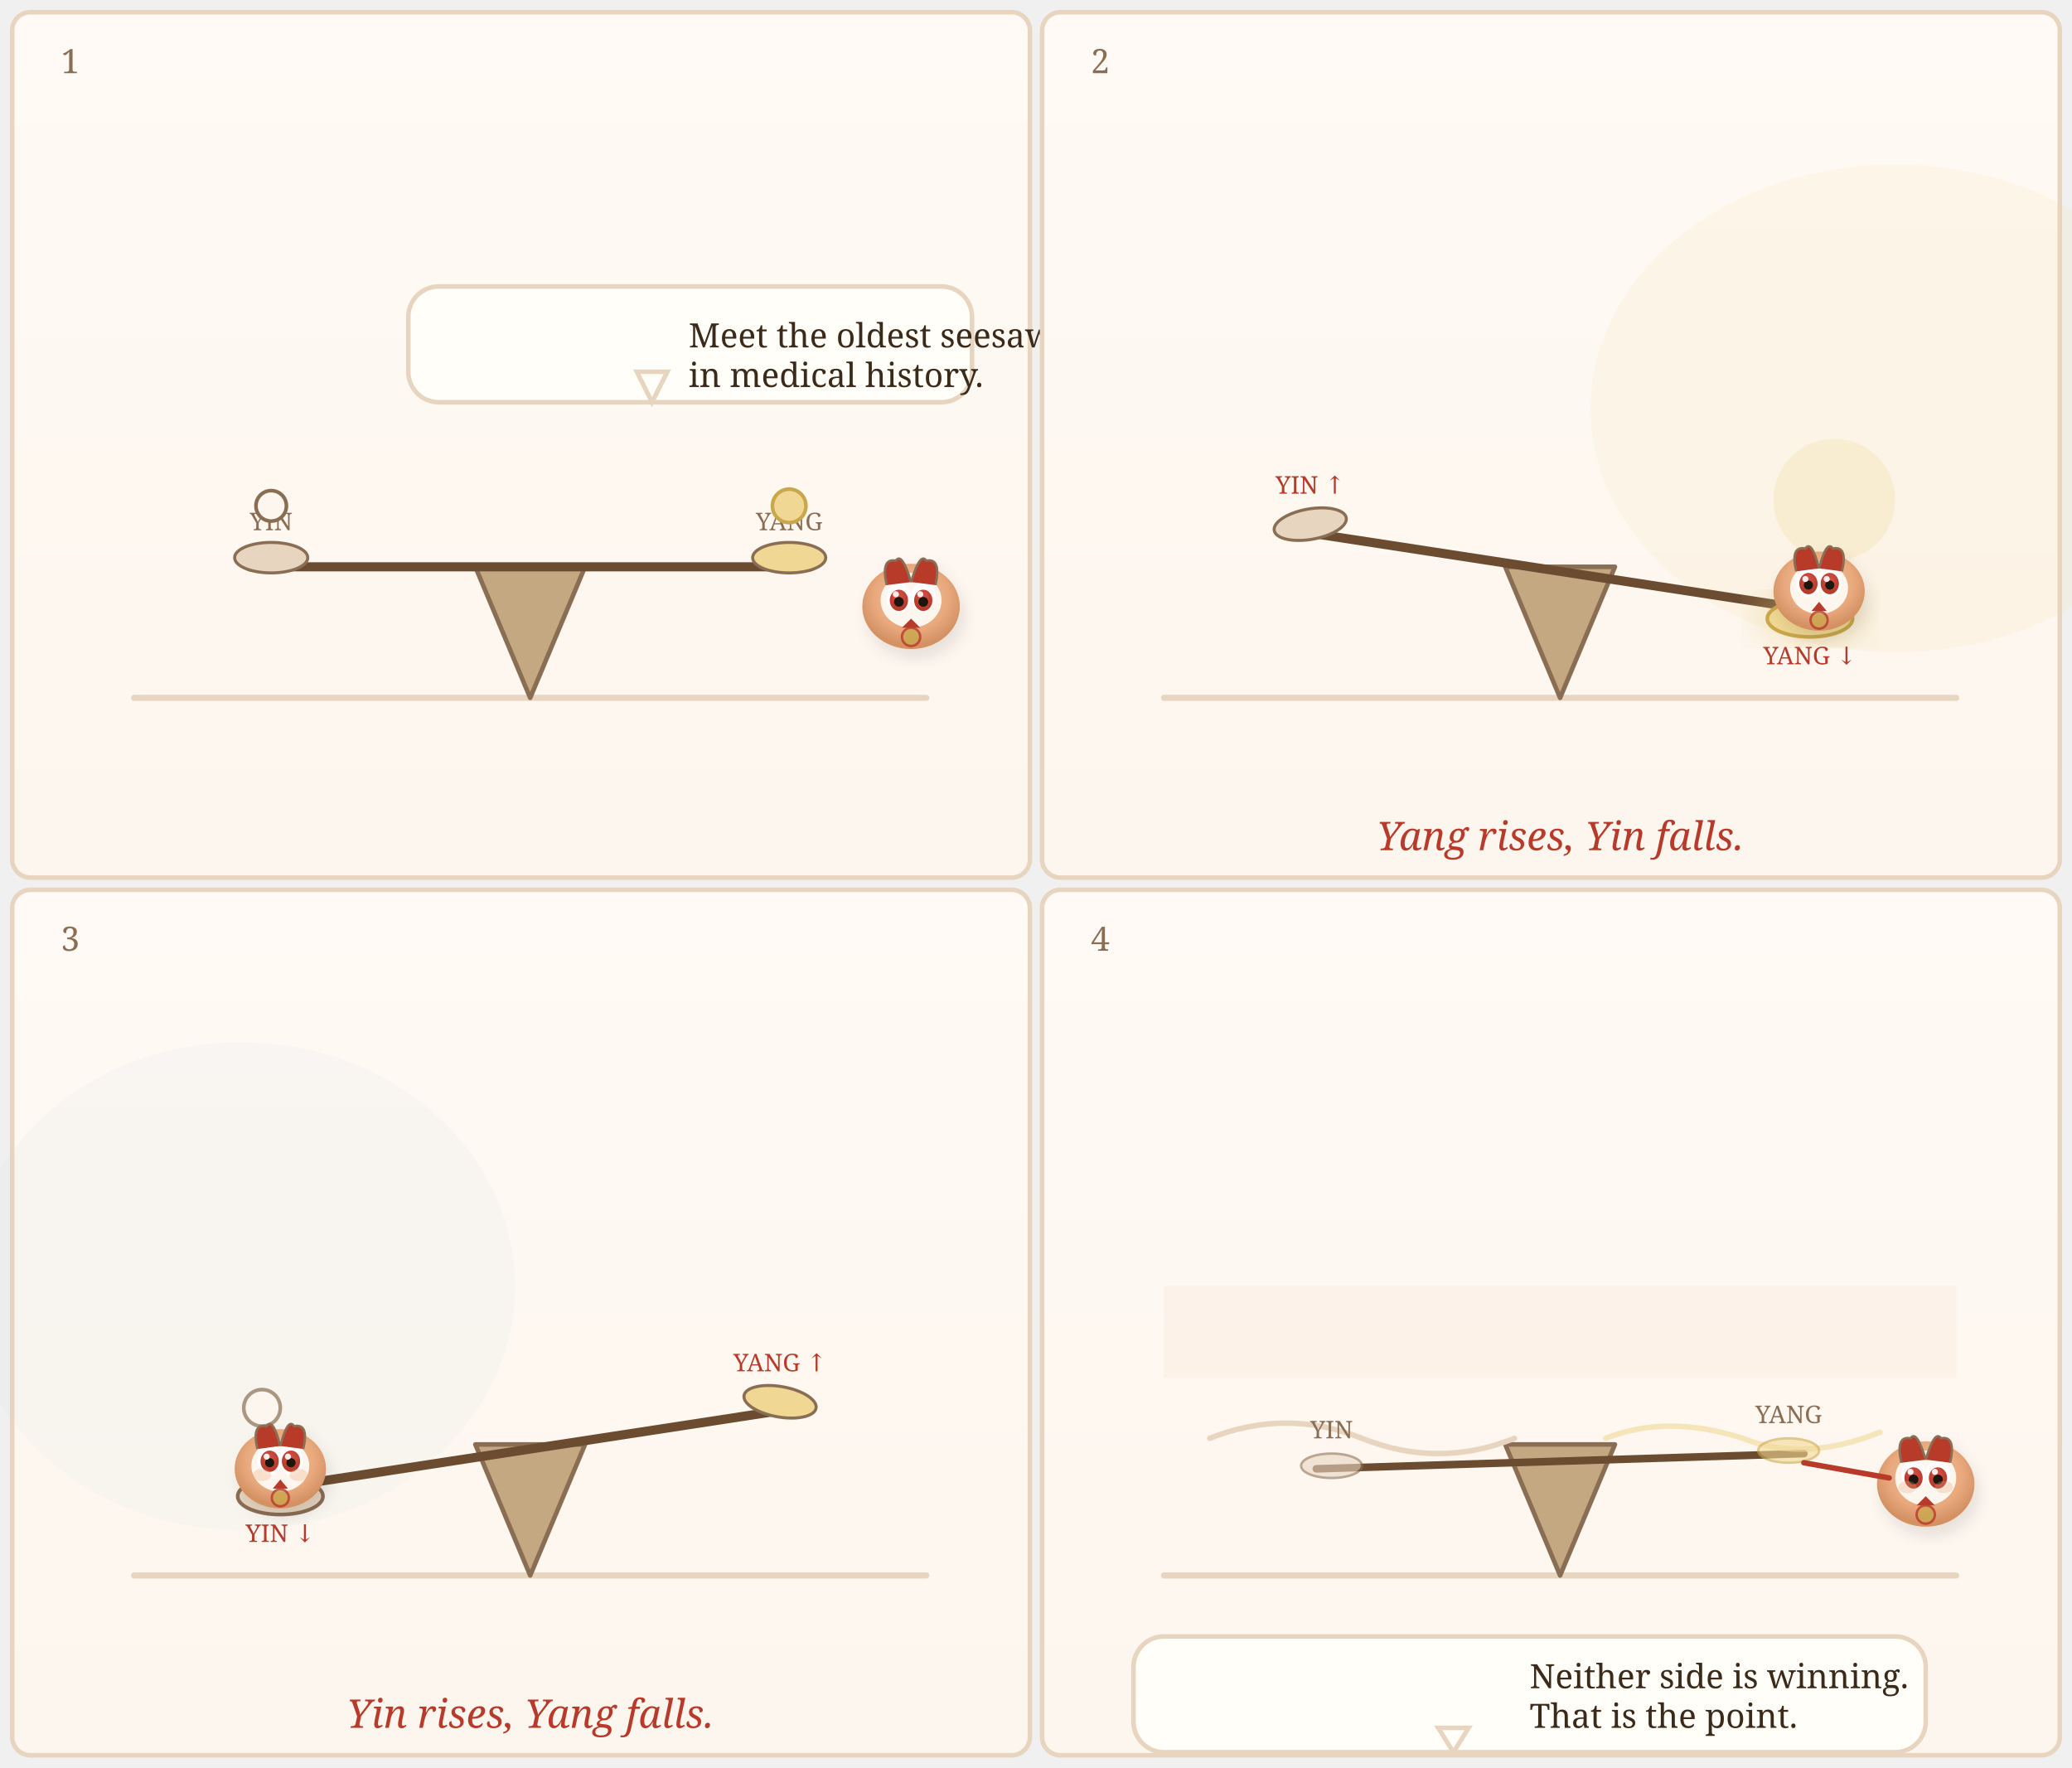
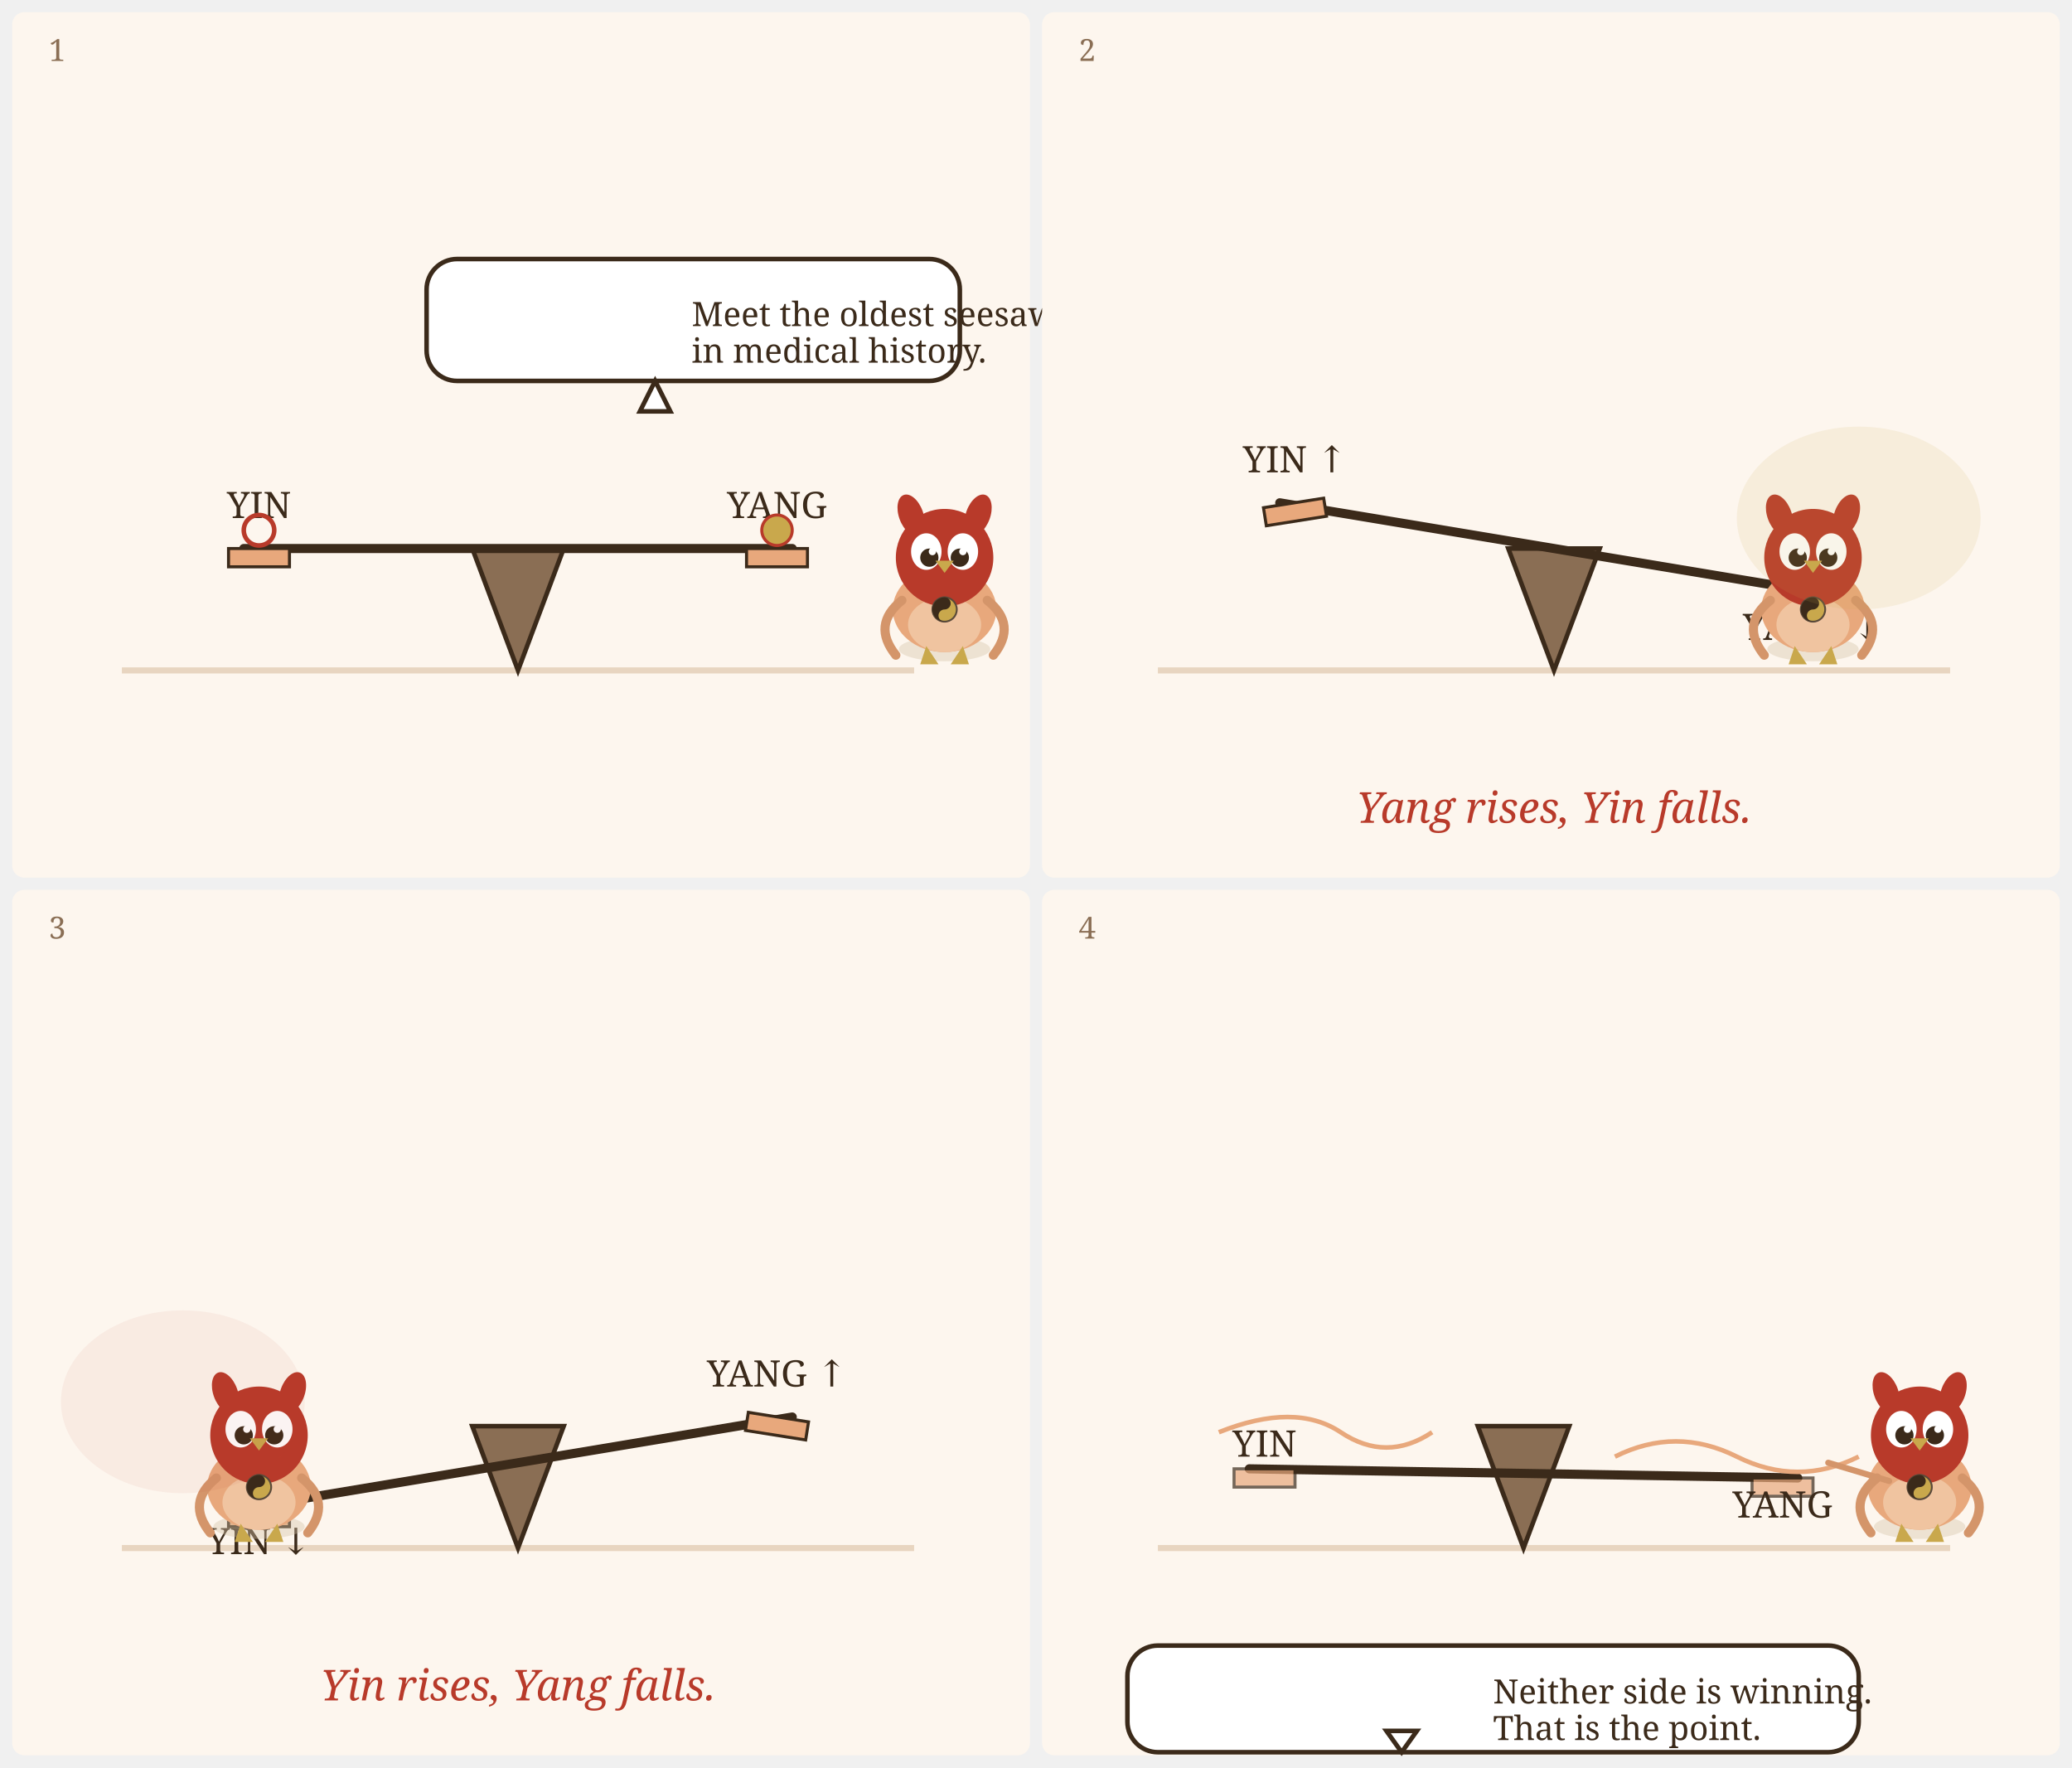
<svg xmlns="http://www.w3.org/2000/svg" viewBox="0 0 680 580" width="680" height="580">
  <defs>
-     <radialGradient id="ollieBody" cx="50%" cy="40%" r="55%">
-       <stop offset="0%" stop-color="#f0c8a0" />
-       <stop offset="70%" stop-color="#e8a87c" />
-       <stop offset="100%" stop-color="#d49264" />
-     </radialGradient>
-     <radialGradient id="ollieEye" cx="50%" cy="35%" r="55%">
-       <stop offset="0%" stop-color="#d4534a" />
-       <stop offset="100%" stop-color="#b83a2a" />
-     </radialGradient>
-     <filter id="softShadow" x="-15%" y="-10%" width="130%" height="130%">
-       <feDropShadow dx="1.5" dy="3" stdDeviation="2.5" flood-color="#00000018" />
-     </filter>
-     <filter id="warmGlow" x="-30%" y="-30%" width="160%" height="160%">
-       <feGaussianBlur stdDeviation="8" result="blur" />
-       <feMerge>
-         <feMergeNode in="blur" />
-         <feMergeNode in="SourceGraphic" />
-       </feMerge>
-     </filter>
-     <linearGradient id="panelBg" x1="0" y1="0" x2="0" y2="1">
-       <stop offset="0%" stop-color="#fffaf5" />
-       <stop offset="100%" stop-color="#fdf6ee" />
-     </linearGradient>
    <style>
-       .panel-rect { fill: url(#panelBg); stroke: #e8d5c0; stroke-width: 1.5; rx: 6; }
-       .label { font-family: Georgia, serif; font-size: 11px; fill: #8a6e54; }
-       .caption { font-family: Georgia, serif; font-size: 13px; fill: #b83a2a; text-anchor: middle; font-style: italic; }
-       .bubble-bg { fill: #fffef9; stroke: #e8d5c0; stroke-width: 1.5; rx: 10; }
+       .bg { fill: #fdf6ee; stroke: none; }
+       .outline { fill: none; stroke: #3b2a1a; stroke-width: 1.8; stroke-linejoin: round; }
+       .thin { fill: none; stroke: #3b2a1a; stroke-width: 0.8; }
+       .label { font-family: Georgia, serif; font-size: 12px; fill: #3b2a1a; text-anchor: middle; }
+       .bubble { fill: white; stroke: #3b2a1a; stroke-width: 1.5; }
      .bubble-text { font-family: Georgia, serif; font-size: 11px; fill: #3b2a1a; }
-       .ground-line { stroke: #e8d5c0; stroke-width: 2; stroke-linecap: round; }
+       .caption { font-family: Georgia, serif; font-size: 14px; fill: #b83a2a; text-anchor: middle; font-style: italic; }
+       .panel-label { font-family: Georgia, serif; font-size: 10px; fill: #8a6e54; }
+       /* Ollie canonical style (matching comic-13) */
+       .ollie-head { fill: #b83a2a; }
+       .ollie-body { fill: #e8a87c; }
+       .ollie-belly { fill: #f0c4a0; }
+       .ollie-eye { fill: #ffffff; }
+       .ollie-pupil { fill: #3b2a1a; }
+       .ollie-beak { fill: #c9a84c; }
+       .ollie-wing { fill: none; stroke: #d4956a; stroke-width: 3; stroke-linecap: round; }
+       .ollie-foot { fill: #c9a84c; }
    </style>
  </defs>
-   <g transform="translate(4,4)">
-     <rect width="334" height="284" class="panel-rect" />
-     <text x="16" y="20" class="label">1</text>
-     <line x1="40" y1="225" x2="300" y2="225" class="ground-line" />
-     <polygon points="170,225 152,182 188,182" fill="#c4a882" stroke="#8a6e54" stroke-width="1.5" stroke-linejoin="round" />
-     <line x1="78" y1="182" x2="262" y2="182" stroke="#6b4c30" stroke-width="3" stroke-linecap="round" />
-     <ellipse cx="85" cy="179" rx="12" ry="5" fill="#e8d5c0" stroke="#8a6e54" stroke-width="1" />
-     <text x="85" y="170" font-family="Georgia" font-size="8" fill="#8a6e54" text-anchor="middle">YIN</text>
-     <ellipse cx="255" cy="179" rx="12" ry="5" fill="#f0d894" stroke="#8a6e54" stroke-width="1" />
-     <text x="255" y="170" font-family="Georgia" font-size="8" fill="#8a6e54" text-anchor="middle">YANG</text>
-     <circle cx="85" cy="162" r="5" fill="#fdf6ee" stroke="#8a6e54" stroke-width="1.2" />
-     <circle cx="255" cy="162" r="5.5" fill="#f0d894" stroke="#c9a84c" stroke-width="1.2" />
-     <g transform="translate(295,195)" filter="url(#softShadow)">
-       <ellipse cx="0" cy="0" rx="16" ry="14" fill="url(#ollieBody)" />
-       <ellipse cx="0" cy="-2" rx="10" ry="9" fill="#fdf6ee" />
-       <ellipse cx="-4" cy="-3" rx="4" ry="5" fill="white" />
-       <ellipse cx="4" cy="-3" rx="4" ry="5" fill="white" />
-       <ellipse cx="-4" cy="-2" rx="3" ry="3.5" fill="url(#ollieEye)" />
-       <ellipse cx="4" cy="-2" rx="3" ry="3.5" fill="url(#ollieEye)" />
-       <circle cx="-4" cy="-1.5" r="1.6" fill="#1a1410" />
-       <circle cx="4" cy="-1.5" r="1.6" fill="#1a1410" />
-       <circle cx="-5" cy="-4" r="1" fill="white" opacity="0.9" />
-       <circle cx="3" cy="-4" r="1" fill="white" opacity="0.9" />
-       <polygon points="0,4 -3,7 3,7" fill="#b83a2a" />
-       <path d="M-8,-7 Q-10,-16 -5,-15 Q-3,-18 0,-8" fill="#b83a2a" stroke="#8a6e54" stroke-width="0.8" />
-       <path d="M8,-7 Q10,-16 5,-15 Q3,-18 0,-8" fill="#b83a2a" stroke="#8a6e54" stroke-width="0.8" />
-       <circle cx="0" cy="10" r="3" fill="#c9a84c" opacity="0.8" stroke="#b83a2a" stroke-width="0.8" />
-     </g>
-     <rect x="130" y="90" width="185" height="38" class="bubble-bg" />
-     <polygon points="210,128 205,118 215,118" fill="#fffef9" stroke="#e8d5c0" stroke-width="1.5" />
-     <text x="222" y="110" class="bubble-text">Meet the oldest seesaw</text>
-     <text x="222" y="123" class="bubble-text">in medical history.</text>
-   </g>
-   <g transform="translate(342,4)">
-     <rect width="334" height="284" class="panel-rect" />
-     <text x="16" y="20" class="label">2</text>
-     <ellipse cx="280" cy="130" rx="100" ry="80" fill="#f0d894" opacity="0.12" />
-     <line x1="40" y1="225" x2="300" y2="225" class="ground-line" />
-     <polygon points="170,225 152,182 188,182" fill="#c4a882" stroke="#8a6e54" stroke-width="1.5" stroke-linejoin="round" />
-     <line x1="82" y1="170" x2="258" y2="197" stroke="#6b4c30" stroke-width="3" stroke-linecap="round" />
-     <ellipse cx="88" cy="168" rx="12" ry="5" fill="#e8d5c0" stroke="#8a6e54" stroke-width="1" transform="rotate(-10,88,168)" />
-     <text x="88" y="158" font-family="Georgia" font-size="8" fill="#b83a2a" text-anchor="middle">YIN ↑</text>
-     <ellipse cx="252" cy="199" rx="14" ry="6" fill="#f0d894" stroke="#c9a84c" stroke-width="1.2" filter="url(#warmGlow)" />
-     <text x="252" y="214" font-family="Georgia" font-size="8" fill="#b83a2a" text-anchor="middle">YANG ↓</text>
-     <circle cx="260" cy="160" r="20" fill="#f0d894" opacity="0.25" />
-     <g transform="translate(255,190)" filter="url(#softShadow)">
-       <ellipse cx="0" cy="0" rx="15" ry="13" fill="url(#ollieBody)" />
-       <ellipse cx="0" cy="-1" rx="9.5" ry="8.5" fill="#fdf6ee" />
-       <ellipse cx="-3.5" cy="-3" rx="4" ry="5" fill="white" />
-       <ellipse cx="3.5" cy="-3" rx="4" ry="5" fill="white" />
-       <ellipse cx="-3.5" cy="-2.5" rx="3" ry="3.5" fill="url(#ollieEye)" />
-       <ellipse cx="3.5" cy="-2.5" rx="3" ry="3.5" fill="url(#ollieEye)" />
-       <circle cx="-3.5" cy="-2" r="1.5" fill="#1a1410" />
-       <circle cx="3.5" cy="-2" r="1.5" fill="#1a1410" />
-       <circle cx="-4.5" cy="-4" r="1" fill="white" opacity="0.9" />
-       <circle cx="2.5" cy="-4" r="1" fill="white" opacity="0.9" />
-       <polygon points="0,3.5 -2.5,6.5 2.5,6.5" fill="#b83a2a" />
-       <path d="M-7.5,-6.5 Q-9.5,-15 -4.5,-14 Q-2.5,-17 0,-7.5" fill="#b83a2a" stroke="#8a6e54" stroke-width="0.8" />
-       <path d="M7.5,-6.5 Q9.5,-15 4.5,-14 Q2.5,-17 0,-7.5" fill="#b83a2a" stroke="#8a6e54" stroke-width="0.8" />
-       <circle cx="0" cy="9.5" r="2.8" fill="#c9a84c" opacity="0.8" stroke="#b83a2a" stroke-width="0.8" />
-     </g>
-     <text x="170" y="275" class="caption">Yang rises, Yin falls.</text>
-   </g>
-   <g transform="translate(4,292)">
-     <rect width="334" height="284" class="panel-rect" />
-     <text x="16" y="20" class="label">3</text>
-     <ellipse cx="75" cy="130" rx="90" ry="80" fill="#b8c8d8" opacity="0.08" />
-     <line x1="40" y1="225" x2="300" y2="225" class="ground-line" />
-     <polygon points="170,225 152,182 188,182" fill="#c4a882" stroke="#8a6e54" stroke-width="1.5" stroke-linejoin="round" />
-     <line x1="82" y1="197" x2="258" y2="170" stroke="#6b4c30" stroke-width="3" stroke-linecap="round" />
-     <ellipse cx="88" cy="199" rx="14" ry="6" fill="#e8d5c0" stroke="#8a6e54" stroke-width="1.2" />
-     <text x="88" y="214" font-family="Georgia" font-size="8" fill="#b83a2a" text-anchor="middle">YIN ↓</text>
-     <circle cx="82" cy="170" r="6" fill="#fdf6ee" stroke="#8a6e54" stroke-width="1.2" opacity="0.7" />
-     <ellipse cx="252" cy="168" rx="12" ry="5" fill="#f0d894" stroke="#8a6e54" stroke-width="1" transform="rotate(10,252,168)" />
-     <text x="252" y="158" font-family="Georgia" font-size="8" fill="#b83a2a" text-anchor="middle">YANG ↑</text>
-     <g transform="translate(88,190)" filter="url(#softShadow)">
-       <ellipse cx="0" cy="0" rx="15" ry="13" fill="url(#ollieBody)" />
-       <ellipse cx="0" cy="-1" rx="9.5" ry="8.5" fill="#fdf6ee" />
-       <ellipse cx="-3.5" cy="-3" rx="4" ry="5" fill="white" />
-       <ellipse cx="3.5" cy="-3" rx="4" ry="5" fill="white" />
-       <ellipse cx="-3.5" cy="-2.5" rx="3" ry="3.5" fill="url(#ollieEye)" />
-       <ellipse cx="3.5" cy="-2.5" rx="3" ry="3.5" fill="url(#ollieEye)" />
-       <circle cx="-3.5" cy="-2" r="1.5" fill="#1a1410" />
-       <circle cx="3.5" cy="-2" r="1.5" fill="#1a1410" />
-       <circle cx="-4.5" cy="-4" r="1" fill="white" opacity="0.9" />
-       <circle cx="2.5" cy="-4" r="1" fill="white" opacity="0.9" />
-       <polygon points="0,3.5 -2.5,6.5 2.5,6.5" fill="#b83a2a" />
-       <path d="M-7.5,-6.5 Q-9.5,-15 -4.5,-14 Q-2.5,-17 0,-7.5" fill="#b83a2a" stroke="#8a6e54" stroke-width="0.8" />
-       <path d="M7.5,-6.5 Q9.5,-15 4.5,-14 Q2.5,-17 0,-7.5" fill="#b83a2a" stroke="#8a6e54" stroke-width="0.8" />
-       <circle cx="0" cy="9.5" r="2.8" fill="#c9a84c" opacity="0.8" stroke="#b83a2a" stroke-width="0.8" />
-       <ellipse cx="-6" cy="2" rx="3" ry="2" fill="#e8a87c" opacity="0.3" />
-       <ellipse cx="6" cy="2" rx="3" ry="2" fill="#e8a87c" opacity="0.3" />
-     </g>
-     <text x="170" y="275" class="caption">Yin rises, Yang falls.</text>
-   </g>
-   <g transform="translate(342,292)">
-     <rect width="334" height="284" class="panel-rect" />
-     <text x="16" y="20" class="label">4</text>
-     <rect x="40" y="130" width="260" height="30" fill="#e8a87c" opacity="0.08" />
-     <line x1="40" y1="225" x2="300" y2="225" class="ground-line" />
-     <polygon points="170,225 152,182 188,182" fill="#c4a882" stroke="#8a6e54" stroke-width="1.5" stroke-linejoin="round" />
-     <line x1="90" y1="190" x2="250" y2="185" stroke="#6b4c30" stroke-width="2.5" stroke-linecap="round" />
-     <path d="M55,180 Q80,170 105,180 Q130,190 155,180" fill="none" stroke="#e8d5c0" stroke-width="1.8" stroke-linecap="round" />
-     <path d="M185,180 Q205,172 230,180 Q250,188 275,178" fill="none" stroke="#f0d894" stroke-width="1.8" stroke-linecap="round" opacity="0.6" />
-     <ellipse cx="95" cy="189" rx="10" ry="4" fill="#e8d5c0" stroke="#8a6e54" stroke-width="0.8" opacity="0.6" />
-     <text x="95" y="180" font-family="Georgia" font-size="8" fill="#8a6e54" text-anchor="middle">YIN</text>
-     <ellipse cx="245" cy="184" rx="10" ry="4" fill="#f0d894" stroke="#c9a84c" stroke-width="0.8" opacity="0.6" />
-     <text x="245" y="175" font-family="Georgia" font-size="8" fill="#8a6e54" text-anchor="middle">YANG</text>
-     <g transform="translate(290,195)" filter="url(#softShadow)">
-       <ellipse cx="0" cy="0" rx="16" ry="14" fill="url(#ollieBody)" />
-       <ellipse cx="0" cy="-2" rx="10" ry="9" fill="#fdf6ee" />
-       <ellipse cx="-4" cy="-3" rx="4" ry="5" fill="white" />
-       <ellipse cx="4" cy="-3" rx="4" ry="5" fill="white" />
-       <ellipse cx="-4" cy="-2" rx="3" ry="3.5" fill="url(#ollieEye)" />
-       <ellipse cx="4" cy="-2" rx="3" ry="3.5" fill="url(#ollieEye)" />
-       <circle cx="-4" cy="-1.5" r="1.6" fill="#1a1410" />
-       <circle cx="4" cy="-1.5" r="1.6" fill="#1a1410" />
-       <circle cx="-5" cy="-4" r="1" fill="white" opacity="0.9" />
-       <circle cx="3" cy="-4" r="1" fill="white" opacity="0.9" />
-       <polygon points="0,4 -3,7 3,7" fill="#b83a2a" />
-       <path d="M-8,-7 Q-10,-16 -5,-15 Q-3,-18 0,-8" fill="#b83a2a" stroke="#8a6e54" stroke-width="0.8" />
-       <path d="M8,-7 Q10,-16 5,-15 Q3,-18 0,-8" fill="#b83a2a" stroke="#8a6e54" stroke-width="0.8" />
-       <circle cx="0" cy="10" r="3" fill="#c9a84c" opacity="0.8" stroke="#b83a2a" stroke-width="0.8" />
-       <ellipse cx="-6" cy="1" rx="3" ry="2" fill="#e8a87c" opacity="0.3" />
-       <ellipse cx="6" cy="1" rx="3" ry="2" fill="#e8a87c" opacity="0.3" />
-     </g>
-     <line x1="278" y1="193" x2="250" y2="188" stroke="#b83a2a" stroke-width="1.8" stroke-linecap="round" />
-     <rect x="30" y="245" width="260" height="38" class="bubble-bg" />
-     <polygon points="135,283 130,275 140,275" fill="#fffef9" stroke="#e8d5c0" stroke-width="1.5" />
-     <text x="160" y="262" class="bubble-text">Neither side is winning.</text>
-     <text x="160" y="275" class="bubble-text">That is the point.</text>
-   </g>
+   <rect x="4" y="4" width="334" height="284" class="bg" stroke="#e8d5c0" stroke-width="1.5" rx="4" />
+   <text x="16" y="20" class="panel-label">1</text>
+   <line x1="40" y1="220" x2="300" y2="220" stroke="#e8d5c0" stroke-width="2" />
+   <polygon points="170,220 155,180 185,180" fill="#8a6e54" stroke="#3b2a1a" stroke-width="1.5" />
+   <line x1="80" y1="180" x2="260" y2="180" stroke="#3b2a1a" stroke-width="3" stroke-linecap="round" />
+   <rect x="75" y="180" width="20" height="6" fill="#e8a87c" stroke="#3b2a1a" stroke-width="1" />
+   <text x="85" y="170" class="label" font-size="8">YIN</text>
+   <circle cx="85" cy="174" r="5" fill="none" stroke="#b83a2a" stroke-width="1.5" />
+   <rect x="245" y="180" width="20" height="6" fill="#e8a87c" stroke="#3b2a1a" stroke-width="1" />
+   <text x="255" y="170" class="label" font-size="8">YANG</text>
+   <circle cx="255" cy="174" r="5" fill="#c9a84c" stroke="#b83a2a" stroke-width="1" />
+   <ellipse cx="310" cy="213" rx="15" ry="4" fill="#d4c4a8" opacity="0.4" />
+   <ellipse cx="310" cy="200" rx="17" ry="14" class="ollie-body" />
+   <ellipse cx="310" cy="205" rx="12" ry="9" class="ollie-belly" />
+   <path d="M296,197 Q286,205 294,215" class="ollie-wing" stroke-width="2" />
+   <path d="M324,197 Q334,205 326,215" class="ollie-wing" stroke-width="2" />
+   <circle cx="310" cy="183" r="16" class="ollie-head" />
+   <ellipse cx="299" cy="169" rx="4" ry="7" class="ollie-head" transform="rotate(-20 299 169)" />
+   <ellipse cx="321" cy="169" rx="4" ry="7" class="ollie-head" transform="rotate(20 321 169)" />
+   <ellipse cx="304" cy="181" rx="5" ry="6" class="ollie-eye" />
+   <ellipse cx="316" cy="181" rx="5" ry="6" class="ollie-eye" />
+   <circle cx="305" cy="183" r="3" class="ollie-pupil" />
+   <circle cx="315" cy="183" r="3" class="ollie-pupil" />
+   <circle cx="306" cy="181" r="1.2" fill="white" />
+   <circle cx="316" cy="181" r="1.2" fill="white" />
+   <polygon points="310,188 307,184 313,184" class="ollie-beak" />
+   <polygon points="304,212 302,218 308,218" class="ollie-foot" />
+   <polygon points="316,212 312,218 318,218" class="ollie-foot" />
+   <circle cx="310" cy="200" r="4" fill="#c9a84c" stroke="#5a4a3a" stroke-width="0.6" />
+   <path d="M310,196 A2,2 0 0,1 310,200 A2,2 0 0,0 310,204 A4,4 0 0,1 310,196" fill="#3b2a1a" />
+   <rect x="140" y="85" width="175" height="40" rx="10" class="bubble" />
+   <polygon points="215,125 210,135 220,135" fill="white" stroke="#3b2a1a" stroke-width="1.5" />
+   <text x="227" y="107" class="bubble-text">Meet the oldest seesaw</text>
+   <text x="227" y="119" class="bubble-text">in medical history.</text>
+   <rect x="342" y="4" width="334" height="284" class="bg" stroke="#e8d5c0" stroke-width="1.5" rx="4" />
+   <text x="354" y="20" class="panel-label">2</text>
+   <line x1="380" y1="220" x2="640" y2="220" stroke="#e8d5c0" stroke-width="2" />
+   <polygon points="510,220 495,180 525,180" fill="#8a6e54" stroke="#3b2a1a" stroke-width="1.5" />
+   <line x1="420" y1="165" x2="600" y2="195" stroke="#3b2a1a" stroke-width="3" stroke-linecap="round" />
+   <rect x="415" y="165" width="20" height="6" fill="#e8a87c" stroke="#3b2a1a" stroke-width="1" transform="rotate(-9, 425, 168)" />
+   <text x="425" y="155" class="label" font-size="8" fill="#b83a2a">YIN ↑</text>
+   <rect x="585" y="195" width="20" height="6" fill="#e8a87c" stroke="#3b2a1a" stroke-width="1" />
+   <text x="595" y="210" class="label" font-size="8" fill="#b83a2a">YANG ↓</text>
+   <ellipse cx="595" cy="213" rx="15" ry="4" fill="#d4c4a8" opacity="0.4" />
+   <ellipse cx="595" cy="200" rx="17" ry="14" class="ollie-body" />
+   <ellipse cx="595" cy="205" rx="12" ry="9" class="ollie-belly" />
+   <path d="M581,197 Q571,205 579,215" class="ollie-wing" stroke-width="2" />
+   <path d="M609,197 Q619,205 611,215" class="ollie-wing" stroke-width="2" />
+   <circle cx="595" cy="183" r="16" class="ollie-head" />
+   <ellipse cx="584" cy="169" rx="4" ry="7" class="ollie-head" transform="rotate(-20 584 169)" />
+   <ellipse cx="606" cy="169" rx="4" ry="7" class="ollie-head" transform="rotate(20 606 169)" />
+   <ellipse cx="589" cy="181" rx="5" ry="6" class="ollie-eye" />
+   <ellipse cx="601" cy="181" rx="5" ry="6" class="ollie-eye" />
+   <circle cx="590" cy="183" r="3" class="ollie-pupil" />
+   <circle cx="600" cy="183" r="3" class="ollie-pupil" />
+   <circle cx="591" cy="181" r="1.2" fill="white" />
+   <circle cx="601" cy="181" r="1.2" fill="white" />
+   <polygon points="595,188 592,184 598,184" class="ollie-beak" />
+   <polygon points="589,212 587,218 593,218" class="ollie-foot" />
+   <polygon points="601,212 597,218 603,218" class="ollie-foot" />
+   <circle cx="595" cy="200" r="4" fill="#c9a84c" stroke="#5a4a3a" stroke-width="0.6" />
+   <path d="M595,196 A2,2 0 0,1 595,200 A2,2 0 0,0 595,204 A4,4 0 0,1 595,196" fill="#3b2a1a" />
+   <ellipse cx="610" cy="170" rx="40" ry="30" fill="#c9a84c" opacity="0.12" />
+   <text x="510" y="270" class="caption">Yang rises, Yin falls.</text>
+   <rect x="4" y="292" width="334" height="284" class="bg" stroke="#e8d5c0" stroke-width="1.5" rx="4" />
+   <text x="16" y="308" class="panel-label">3</text>
+   <line x1="40" y1="508" x2="300" y2="508" stroke="#e8d5c0" stroke-width="2" />
+   <polygon points="170,508 155,468 185,468" fill="#8a6e54" stroke="#3b2a1a" stroke-width="1.5" />
+   <line x1="80" y1="495" x2="260" y2="465" stroke="#3b2a1a" stroke-width="3" stroke-linecap="round" />
+   <rect x="75" y="495" width="20" height="6" fill="#e8a87c" stroke="#3b2a1a" stroke-width="1" />
+   <text x="85" y="510" class="label" font-size="8" fill="#b83a2a">YIN ↓</text>
+   <circle cx="85" cy="489" r="5" fill="none" stroke="#b83a2a" stroke-width="1.5" />
+   <rect x="245" y="465" width="20" height="6" fill="#e8a87c" stroke="#3b2a1a" stroke-width="1" transform="rotate(9, 255, 468)" />
+   <text x="255" y="455" class="label" font-size="8" fill="#b83a2a">YANG ↑</text>
+   <ellipse cx="85" cy="501" rx="15" ry="4" fill="#d4c4a8" opacity="0.4" />
+   <ellipse cx="85" cy="488" rx="17" ry="14" class="ollie-body" />
+   <ellipse cx="85" cy="493" rx="12" ry="9" class="ollie-belly" />
+   <path d="M71,485 Q61,493 69,503" class="ollie-wing" stroke-width="2" />
+   <path d="M99,485 Q109,493 101,503" class="ollie-wing" stroke-width="2" />
+   <circle cx="85" cy="471" r="16" class="ollie-head" />
+   <ellipse cx="74" cy="457" rx="4" ry="7" class="ollie-head" transform="rotate(-20 74 457)" />
+   <ellipse cx="96" cy="457" rx="4" ry="7" class="ollie-head" transform="rotate(20 96 457)" />
+   <ellipse cx="79" cy="469" rx="5" ry="6" class="ollie-eye" />
+   <ellipse cx="91" cy="469" rx="5" ry="6" class="ollie-eye" />
+   <circle cx="80" cy="471" r="3" class="ollie-pupil" />
+   <circle cx="90" cy="471" r="3" class="ollie-pupil" />
+   <circle cx="81" cy="469" r="1.2" fill="white" />
+   <circle cx="91" cy="469" r="1.2" fill="white" />
+   <polygon points="85,476 82,472 88,472" class="ollie-beak" />
+   <polygon points="79,500 77,506 83,506" class="ollie-foot" />
+   <polygon points="91,500 87,506 93,506" class="ollie-foot" />
+   <circle cx="85" cy="488" r="4" fill="#c9a84c" stroke="#5a4a3a" stroke-width="0.6" />
+   <path d="M85,484 A2,2 0 0,1 85,488 A2,2 0 0,0 85,492 A4,4 0 0,1 85,484" fill="#3b2a1a" />
+   <ellipse cx="60" cy="460" rx="40" ry="30" fill="#b83a2a" opacity="0.06" />
+   <text x="170" y="558" class="caption">Yin rises, Yang falls.</text>
+   <rect x="342" y="292" width="334" height="284" class="bg" stroke="#e8d5c0" stroke-width="1.5" rx="4" />
+   <text x="354" y="308" class="panel-label">4</text>
+   <line x1="380" y1="508" x2="640" y2="508" stroke="#e8d5c0" stroke-width="2" />
+   <polygon points="500,508 485,468 515,468" fill="#8a6e54" stroke="#3b2a1a" stroke-width="1.5" />
+   <line x1="410" y1="482" x2="590" y2="485" stroke="#3b2a1a" stroke-width="3" stroke-linecap="round" />
+   <path d="M400,470 Q425,460 440,470 Q455,480 470,470" fill="none" stroke="#e8a87c" stroke-width="1.5" />
+   <path d="M530,478 Q550,468 570,478 Q590,488 610,478" fill="none" stroke="#e8a87c" stroke-width="1.5" />
+   <rect x="405" y="482" width="20" height="6" fill="#e8a87c" stroke="#3b2a1a" stroke-width="1" opacity="0.7" />
+   <text x="415" y="478" class="label" font-size="8" fill="#8a6e54">YIN</text>
+   <rect x="575" y="485" width="20" height="6" fill="#e8a87c" stroke="#3b2a1a" stroke-width="1" opacity="0.7" />
+   <text x="585" y="498" class="label" font-size="8" fill="#8a6e54">YANG</text>
+   <ellipse cx="630" cy="501" rx="15" ry="4" fill="#d4c4a8" opacity="0.4" />
+   <ellipse cx="630" cy="488" rx="17" ry="14" class="ollie-body" />
+   <ellipse cx="630" cy="493" rx="12" ry="9" class="ollie-belly" />
+   <path d="M616,485 Q606,493 614,503" class="ollie-wing" stroke-width="2" />
+   <path d="M644,485 Q654,493 646,503" class="ollie-wing" stroke-width="2" />
+   <circle cx="630" cy="471" r="16" class="ollie-head" />
+   <ellipse cx="619" cy="457" rx="4" ry="7" class="ollie-head" transform="rotate(-20 619 457)" />
+   <ellipse cx="641" cy="457" rx="4" ry="7" class="ollie-head" transform="rotate(20 641 457)" />
+   <ellipse cx="624" cy="469" rx="5" ry="6" class="ollie-eye" />
+   <ellipse cx="636" cy="469" rx="5" ry="6" class="ollie-eye" />
+   <circle cx="625" cy="471" r="3" class="ollie-pupil" />
+   <circle cx="635" cy="471" r="3" class="ollie-pupil" />
+   <circle cx="626" cy="469" r="1.2" fill="white" />
+   <circle cx="636" cy="469" r="1.2" fill="white" />
+   <polygon points="630,476 627,472 633,472" class="ollie-beak" />
+   <polygon points="624,500 622,506 628,506" class="ollie-foot" />
+   <polygon points="636,500 632,506 638,506" class="ollie-foot" />
+   <circle cx="630" cy="488" r="4" fill="#c9a84c" stroke="#5a4a3a" stroke-width="0.6" />
+   <path d="M630,484 A2,2 0 0,1 630,488 A2,2 0 0,0 630,492 A4,4 0 0,1 630,484" fill="#3b2a1a" />
+   <line x1="620" y1="486" x2="600" y2="480" stroke="#d4956a" stroke-width="2" stroke-linecap="round" />
+   <rect x="370" y="540" width="240" height="35" rx="10" class="bubble" />
+   <polygon points="460,575 455,568 465,568" fill="white" stroke="#3b2a1a" stroke-width="1.5" />
+   <text x="490" y="559" class="bubble-text">Neither side is winning.</text>
+   <text x="490" y="571" class="bubble-text">That is the point.</text>
</svg>
